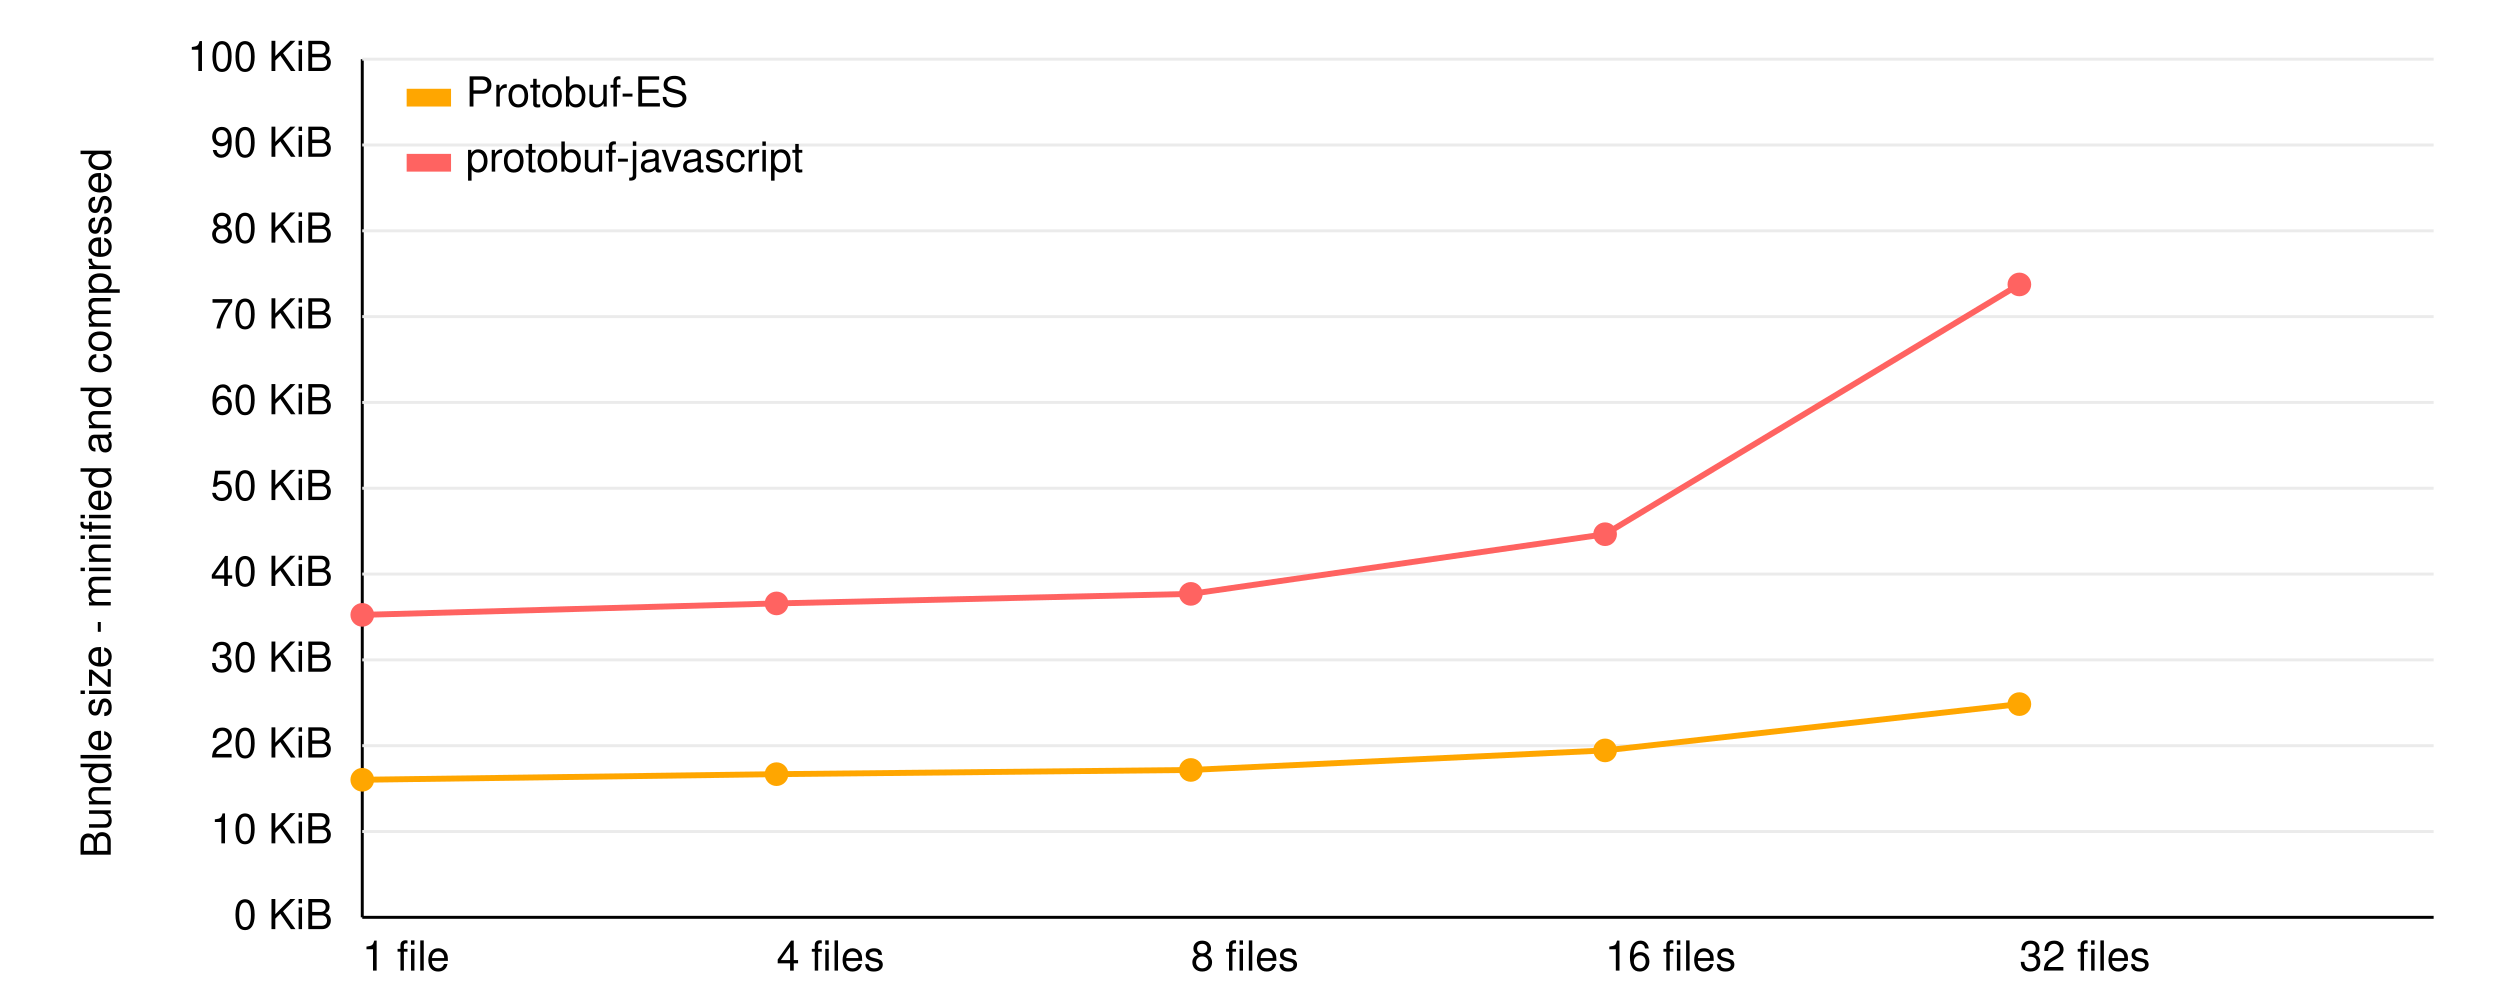
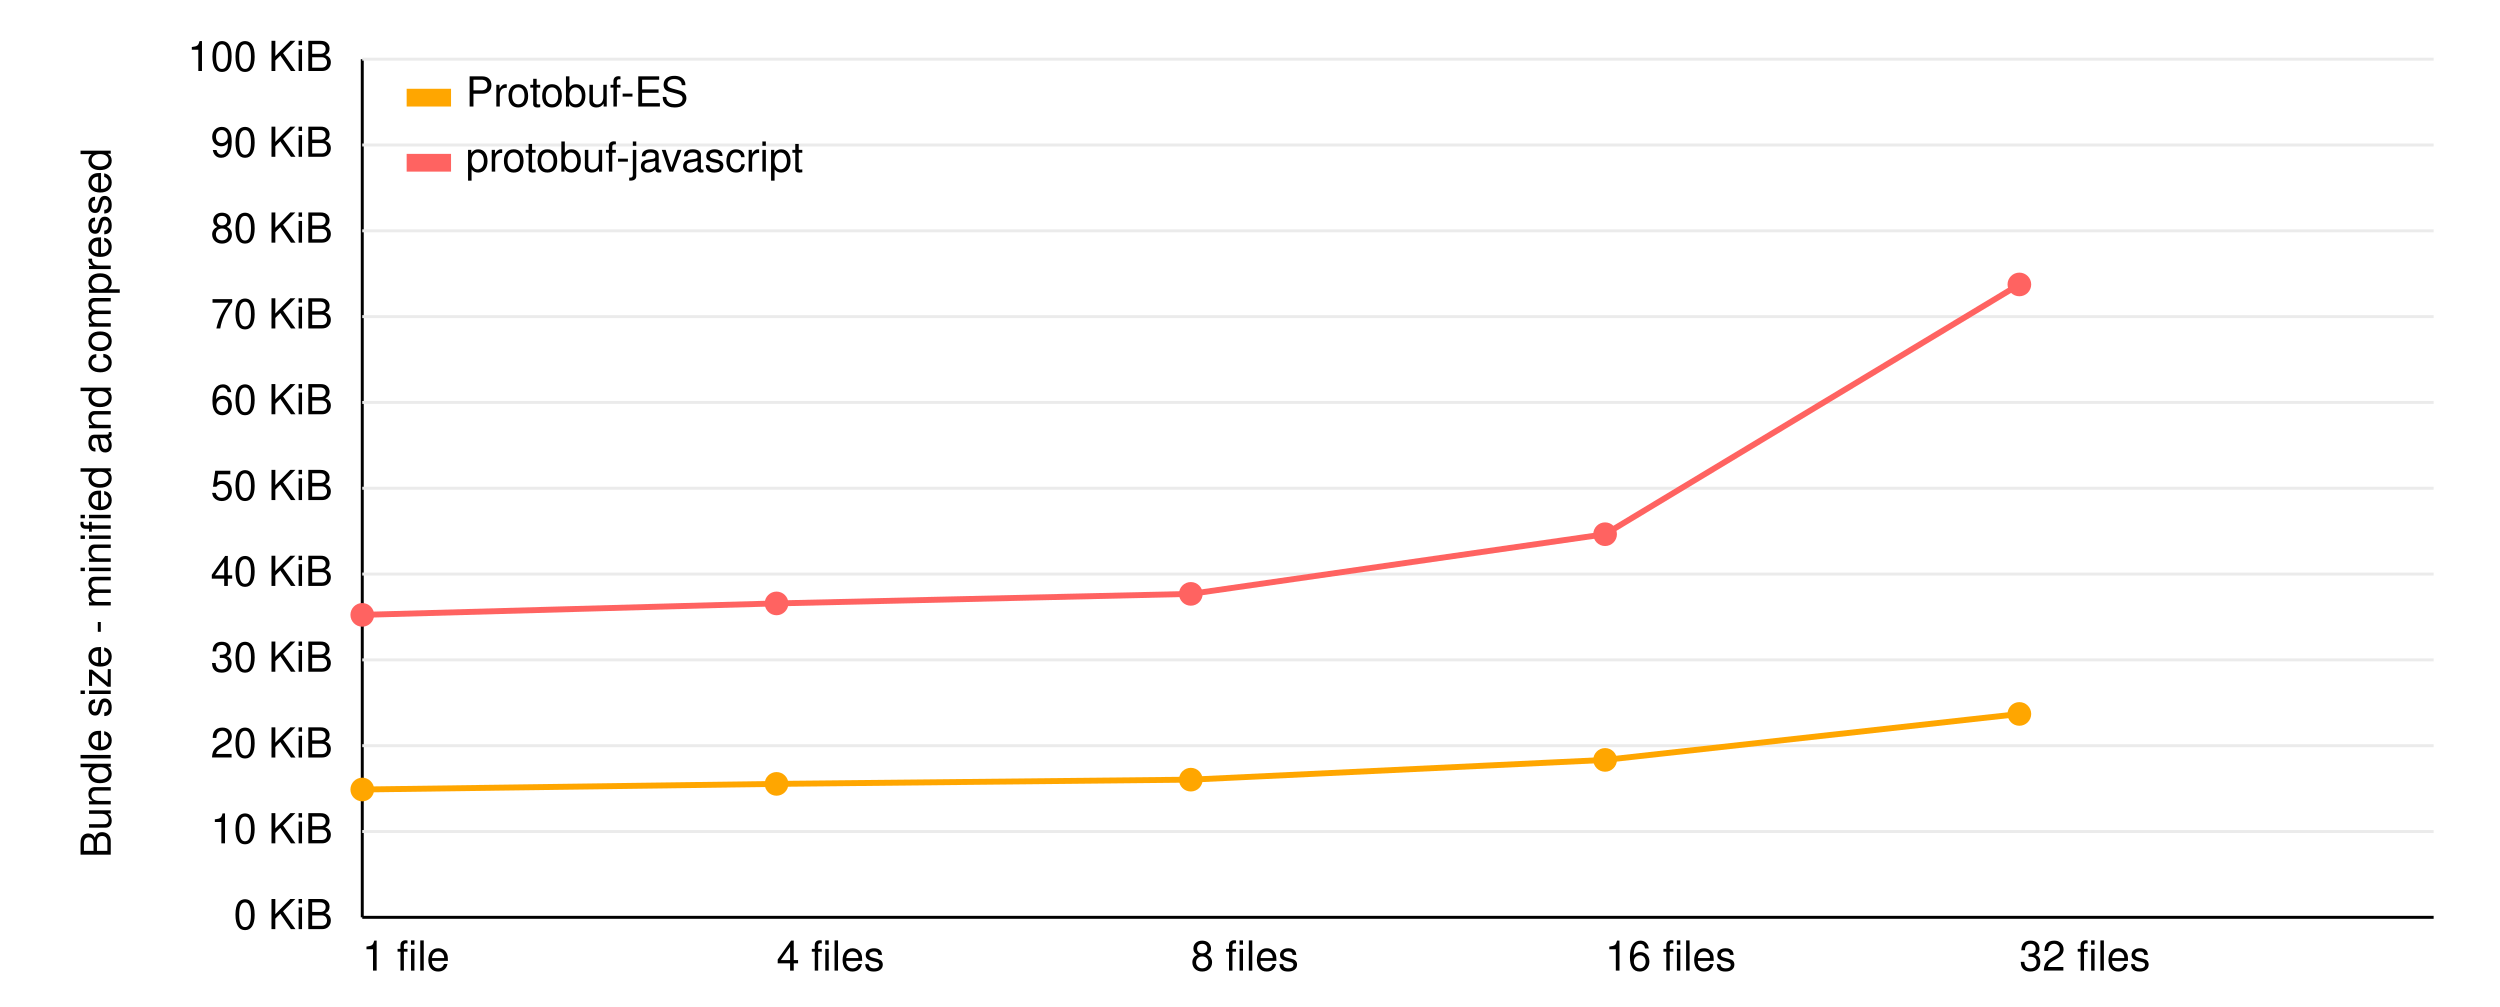
<svg xmlns="http://www.w3.org/2000/svg" version="1.1" width="820px" height="330px" viewBox="0 0 820 340" class="chart">
  <style>
      
      text {
        font: 14px Verdana, Helvetica, Arial, sans-serif;
      }
      
    </style>
  <g transform="translate(110,310)">
    <line y1="0" x2="700" stroke="black" />
    <text x="0" y="18" text-anchor="start">1 file</text>
    <text x="140" y="18" text-anchor="start">4 files</text>
    <text x="280" y="18" text-anchor="start">8 files</text>
    <text x="420" y="18" text-anchor="start">16 files</text>
    <text x="560" y="18" text-anchor="start">32 files</text>
  </g>
  <g transform="translate(110, 20)">
    <line x1="0" x2="0" y1="0" y2="290" stroke="black" />
    <g transform="rotate(-90), translate(-150,-85)">
      <text text-anchor="middle">Bundle size - minified and compressed</text>
    </g>
    <text x="-10" y="4" text-anchor="end">100 KiB</text>
    <line x1="0" x2="700" y1="0" y2="0" stroke="#ebebeb" />
    <text x="-10" y="33" text-anchor="end">90 KiB</text>
    <line x1="0" x2="700" y1="29" y2="29" stroke="#ebebeb" />
    <text x="-10" y="62" text-anchor="end">80 KiB</text>
    <line x1="0" x2="700" y1="58" y2="58" stroke="#ebebeb" />
    <text x="-10" y="91" text-anchor="end">70 KiB</text>
    <line x1="0" x2="700" y1="87" y2="87" stroke="#ebebeb" />
    <text x="-10" y="120" text-anchor="end">60 KiB</text>
    <line x1="0" x2="700" y1="116" y2="116" stroke="#ebebeb" />
    <text x="-10" y="149" text-anchor="end">50 KiB</text>
    <line x1="0" x2="700" y1="145" y2="145" stroke="#ebebeb" />
    <text x="-10" y="178" text-anchor="end">40 KiB</text>
    <line x1="0" x2="700" y1="174" y2="174" stroke="#ebebeb" />
    <text x="-10" y="207" text-anchor="end">30 KiB</text>
    <line x1="0" x2="700" y1="203" y2="203" stroke="#ebebeb" />
    <text x="-10" y="236" text-anchor="end">20 KiB</text>
    <line x1="0" x2="700" y1="232" y2="232" stroke="#ebebeb" />
    <text x="-10" y="265" text-anchor="end">10 KiB</text>
    <line x1="0" x2="700" y1="261" y2="261" stroke="#ebebeb" />
    <text x="-10" y="294" text-anchor="end">0 KiB</text>
  </g>
  <g transform="translate(110, 20)">
-     <polyline fill="none" stroke="#ffa600" stroke-width="2" points="0,243.512 140,241.62 280,240.199 420,233.592 560,217.945">
+     <polyline fill="none" stroke="#ffa600" stroke-width="2" points="0,246.806 140,244.908 280,243.478 420,236.803 560,221.269">
    </polyline>
-     <circle cx="0" cy="243.512" r="4" fill="#ffa600" />
-     <circle cx="140" cy="241.62" r="4" fill="#ffa600" />
-     <circle cx="280" cy="240.199" r="4" fill="#ffa600" />
-     <circle cx="420" cy="233.592" r="4" fill="#ffa600" />
-     <circle cx="560" cy="217.945" r="4" fill="#ffa600" />
+     <circle cx="0" cy="246.806" r="4" fill="#ffa600" />
+     <circle cx="140" cy="244.908" r="4" fill="#ffa600" />
+     <circle cx="280" cy="243.478" r="4" fill="#ffa600" />
+     <circle cx="420" cy="236.803" r="4" fill="#ffa600" />
+     <circle cx="560" cy="221.269" r="4" fill="#ffa600" />
  </g>
  <g transform="translate(110, 20)">
    <polyline fill="none" stroke="#ff6361" stroke-width="2" points="0,187.789 140,183.918 280,180.695 420,160.528 560,76.125">
    </polyline>
    <circle cx="0" cy="187.789" r="4" fill="#ff6361" />
    <circle cx="140" cy="183.918" r="4" fill="#ff6361" />
    <circle cx="280" cy="180.695" r="4" fill="#ff6361" />
    <circle cx="420" cy="160.528" r="4" fill="#ff6361" />
    <circle cx="560" cy="76.125" r="4" fill="#ff6361" />
  </g>
  <g transform="translate(125, 30)">
    <g transform="translate(0, 0)">
      <rect width="15" height="6" fill="#ffa600" />
      <text x="20" y="6">Protobuf-ES</text>
    </g>
    <g transform="translate(0, 22)">
      <rect width="15" height="6" fill="#ff6361" />
      <text x="20" y="6">protobuf-javascript</text>
    </g>
  </g>
</svg>
